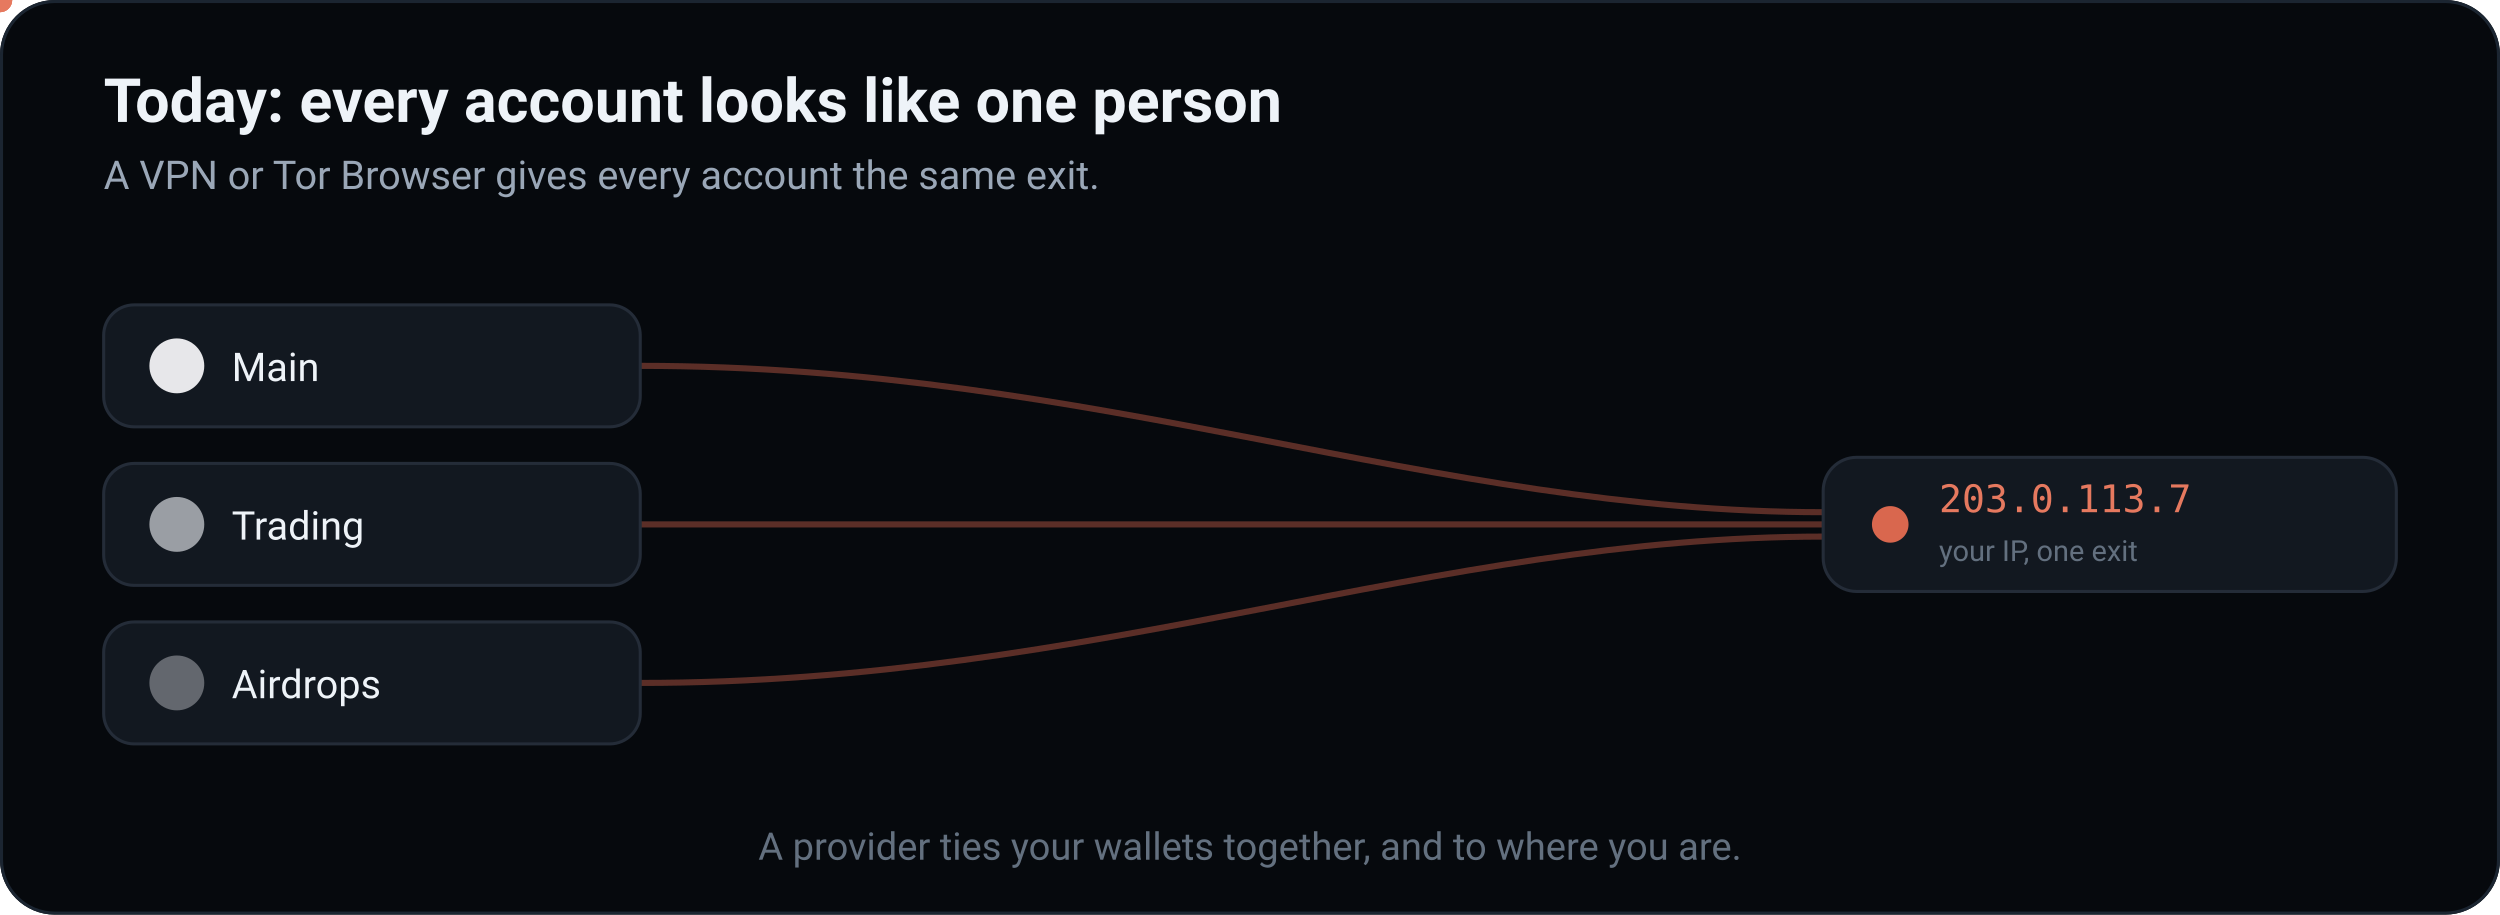
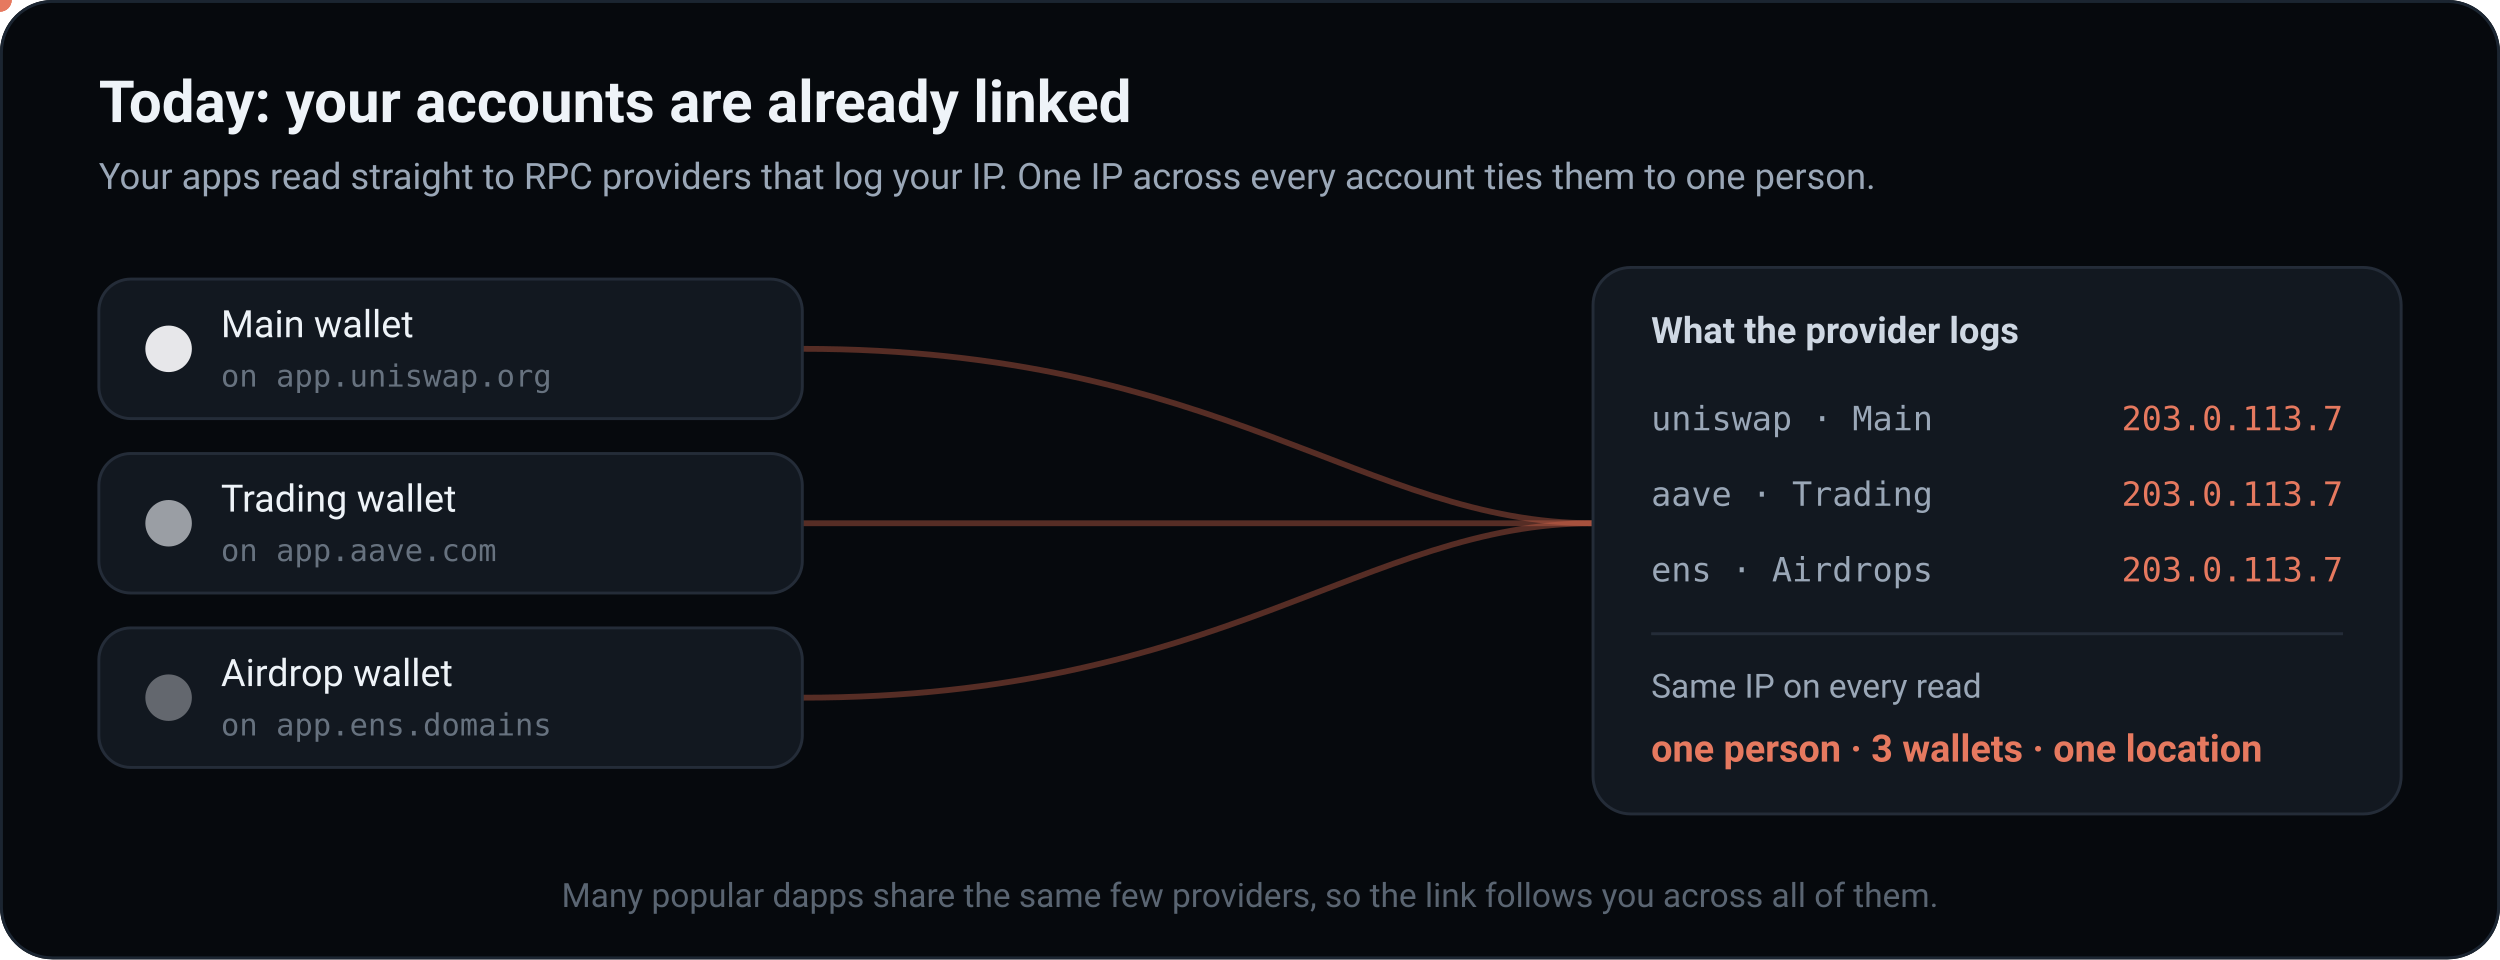
- <svg xmlns="http://www.w3.org/2000/svg" xmlns:xlink="http://www.w3.org/1999/xlink" viewBox="0 0 820 300" width="820" height="300" role="img" aria-label="Today every account looks like one person: all accounts share one exit.">
+ <svg xmlns="http://www.w3.org/2000/svg" xmlns:xlink="http://www.w3.org/1999/xlink" viewBox="0 0 860 330" width="860" height="330" role="img" aria-label="Today your accounts are already linked. Different wallets used on Uniswap, Aave and ENS all read from RPC providers that log the same IP, so a provider ties them to one person.">
  <defs>
    <style>.t{font-family:-apple-system,"Segoe UI",Roboto,sans-serif}.m{font-family:ui-monospace,"SF Mono",Menlo,monospace}.card{fill:#121820;stroke:#242c38}</style>
  </defs>
-   <rect width="820" height="300" rx="18" fill="#06090d" />
-   <rect x="0.5" y="0.5" width="819" height="299" rx="17.5" fill="none" stroke="#1b2531" />
-   <text class="t" x="34" y="40" font-size="20" font-weight="700" fill="#eef3f8">Today: every account looks like one person</text>
-   <text class="t" x="34" y="62" font-size="13" fill="#9aa7b7">A VPN or Tor Browser gives every account the same exit.</text>
-   <path id="lA" d="M210,120 C 360,120 470,168 598,168" fill="none" stroke="#D9674E" stroke-width="2" stroke-opacity="0.4" />
-   <path id="lB" d="M210,172 C 360,172 470,172 598,172" fill="none" stroke="#D9674E" stroke-width="2" stroke-opacity="0.4" />
-   <path id="lC" d="M210,224 C 360,224 470,176 598,176" fill="none" stroke="#D9674E" stroke-width="2" stroke-opacity="0.4" />
+   <rect width="860" height="330" rx="18" fill="#06090d" />
+   <rect x="0.5" y="0.5" width="859" height="329" rx="17.5" fill="none" stroke="#1b2531" />
+   <text class="t" x="34" y="42" font-size="20" font-weight="700" fill="#eef3f8">Today: your accounts are already linked</text>
+   <text class="t" x="34" y="65" font-size="12.5" fill="#9aa7b7">Your apps read straight to RPC providers that log your IP. One IP across every account ties them to one person.</text>
+   <path id="lA" d="M276,120 C 420,120 470,180 548,180" fill="none" stroke="#D9674E" stroke-width="2" stroke-opacity="0.38" />
+   <path id="lB" d="M276,180 L548,180" fill="none" stroke="#D9674E" stroke-width="2" stroke-opacity="0.38" />
+   <path id="lC" d="M276,240 C 420,240 470,180 548,180" fill="none" stroke="#D9674E" stroke-width="2" stroke-opacity="0.38" />
  <g>
    <circle r="4" fill="#E6795F" />
    <animateMotion dur="2.2s" repeatCount="indefinite">
      <mpath xlink:href="#lA" />
    </animateMotion>
  </g>
  <g>
    <circle r="4" fill="#E6795F" />
    <animateMotion dur="2.2s" begin="-0.7s" repeatCount="indefinite">
      <mpath xlink:href="#lB" />
    </animateMotion>
  </g>
  <g>
    <circle r="4" fill="#E6795F" />
    <animateMotion dur="2.2s" begin="-1.4s" repeatCount="indefinite">
      <mpath xlink:href="#lC" />
    </animateMotion>
  </g>
  <g class="t">
-     <rect class="card" x="34" y="100" width="176" height="40" rx="10" />
-     <circle cx="58" cy="120" r="9" fill="#E7E7EA" />
-     <text x="76" y="125" font-size="13" fill="#eef3f8">Main</text>
-     <rect class="card" x="34" y="152" width="176" height="40" rx="10" />
-     <circle cx="58" cy="172" r="9" fill="#9A9EA4" />
-     <text x="76" y="177" font-size="13" fill="#eef3f8">Trading</text>
-     <rect class="card" x="34" y="204" width="176" height="40" rx="10" />
-     <circle cx="58" cy="224" r="9" fill="#63676E" />
-     <text x="76" y="229" font-size="13" fill="#eef3f8">Airdrops</text>
+     <rect class="card" x="34" y="96" width="242" height="48" rx="11" />
+     <circle cx="58" cy="120" r="8" fill="#E7E7EA" />
+     <text x="76" y="116" font-size="13" fill="#eef3f8">Main wallet</text>
+     <text class="m" x="76" y="133" font-size="10.5" fill="#67727f">on app.uniswap.org</text>
+     <rect class="card" x="34" y="156" width="242" height="48" rx="11" />
+     <circle cx="58" cy="180" r="8" fill="#9A9EA4" />
+     <text x="76" y="176" font-size="13" fill="#eef3f8">Trading wallet</text>
+     <text class="m" x="76" y="193" font-size="10.5" fill="#67727f">on app.aave.com</text>
+     <rect class="card" x="34" y="216" width="242" height="48" rx="11" />
+     <circle cx="58" cy="240" r="8" fill="#63676E" />
+     <text x="76" y="236" font-size="13" fill="#eef3f8">Airdrop wallet</text>
+     <text class="m" x="76" y="253" font-size="10.5" fill="#67727f">on app.ens.domains</text>
  </g>
-   <rect class="card" x="598" y="150" width="188" height="44" rx="11" />
-   <circle cx="620" cy="172" r="6" fill="#D9674E">
-     <animate attributeName="opacity" values="0.4;1;0.4" dur="1.8s" repeatCount="indefinite" />
-   </circle>
-   <text class="m" x="636" y="168" font-size="12.5" fill="#E6795F">203.0.113.7</text>
-   <text class="t" x="636" y="184" font-size="9.5" fill="#63707f">your IP, one exit</text>
-   <text class="t" x="410" y="282" font-size="12.5" fill="#63707f" text-anchor="middle">A provider ties your wallets together, and to where you are.</text>
+   <rect class="card" x="548" y="92" width="278" height="188" rx="13" />
+   <text class="t" x="568" y="118" font-size="12.5" font-weight="600" fill="#cfd8e3">What the provider logs</text>
+   <g class="m" font-size="11.5">
+     <text x="568" y="148" fill="#9aa7b7">uniswap · Main</text>
+     <text x="806" y="148" text-anchor="end" fill="#E6795F">203.0.113.7</text>
+     <text x="568" y="174" fill="#9aa7b7">aave · Trading</text>
+     <text x="806" y="174" text-anchor="end" fill="#E6795F">203.0.113.7</text>
+     <text x="568" y="200" fill="#9aa7b7">ens · Airdrops</text>
+     <text x="806" y="200" text-anchor="end" fill="#E6795F">203.0.113.7</text>
+   </g>
+   <line x1="568" y1="218" x2="806" y2="218" stroke="#242c38" />
+   <text class="t" x="568" y="240" font-size="11.5" fill="#9aa7b7">Same IP on every read</text>
+   <text class="t" x="568" y="262" font-size="13" font-weight="700" fill="#E6795F">one person · 3 wallets · one location</text>
+   <text class="t" x="430" y="312" font-size="11.5" fill="#5a6572" text-anchor="middle">Many popular dapps share the same few providers, so the link follows you across all of them.</text>
</svg>
